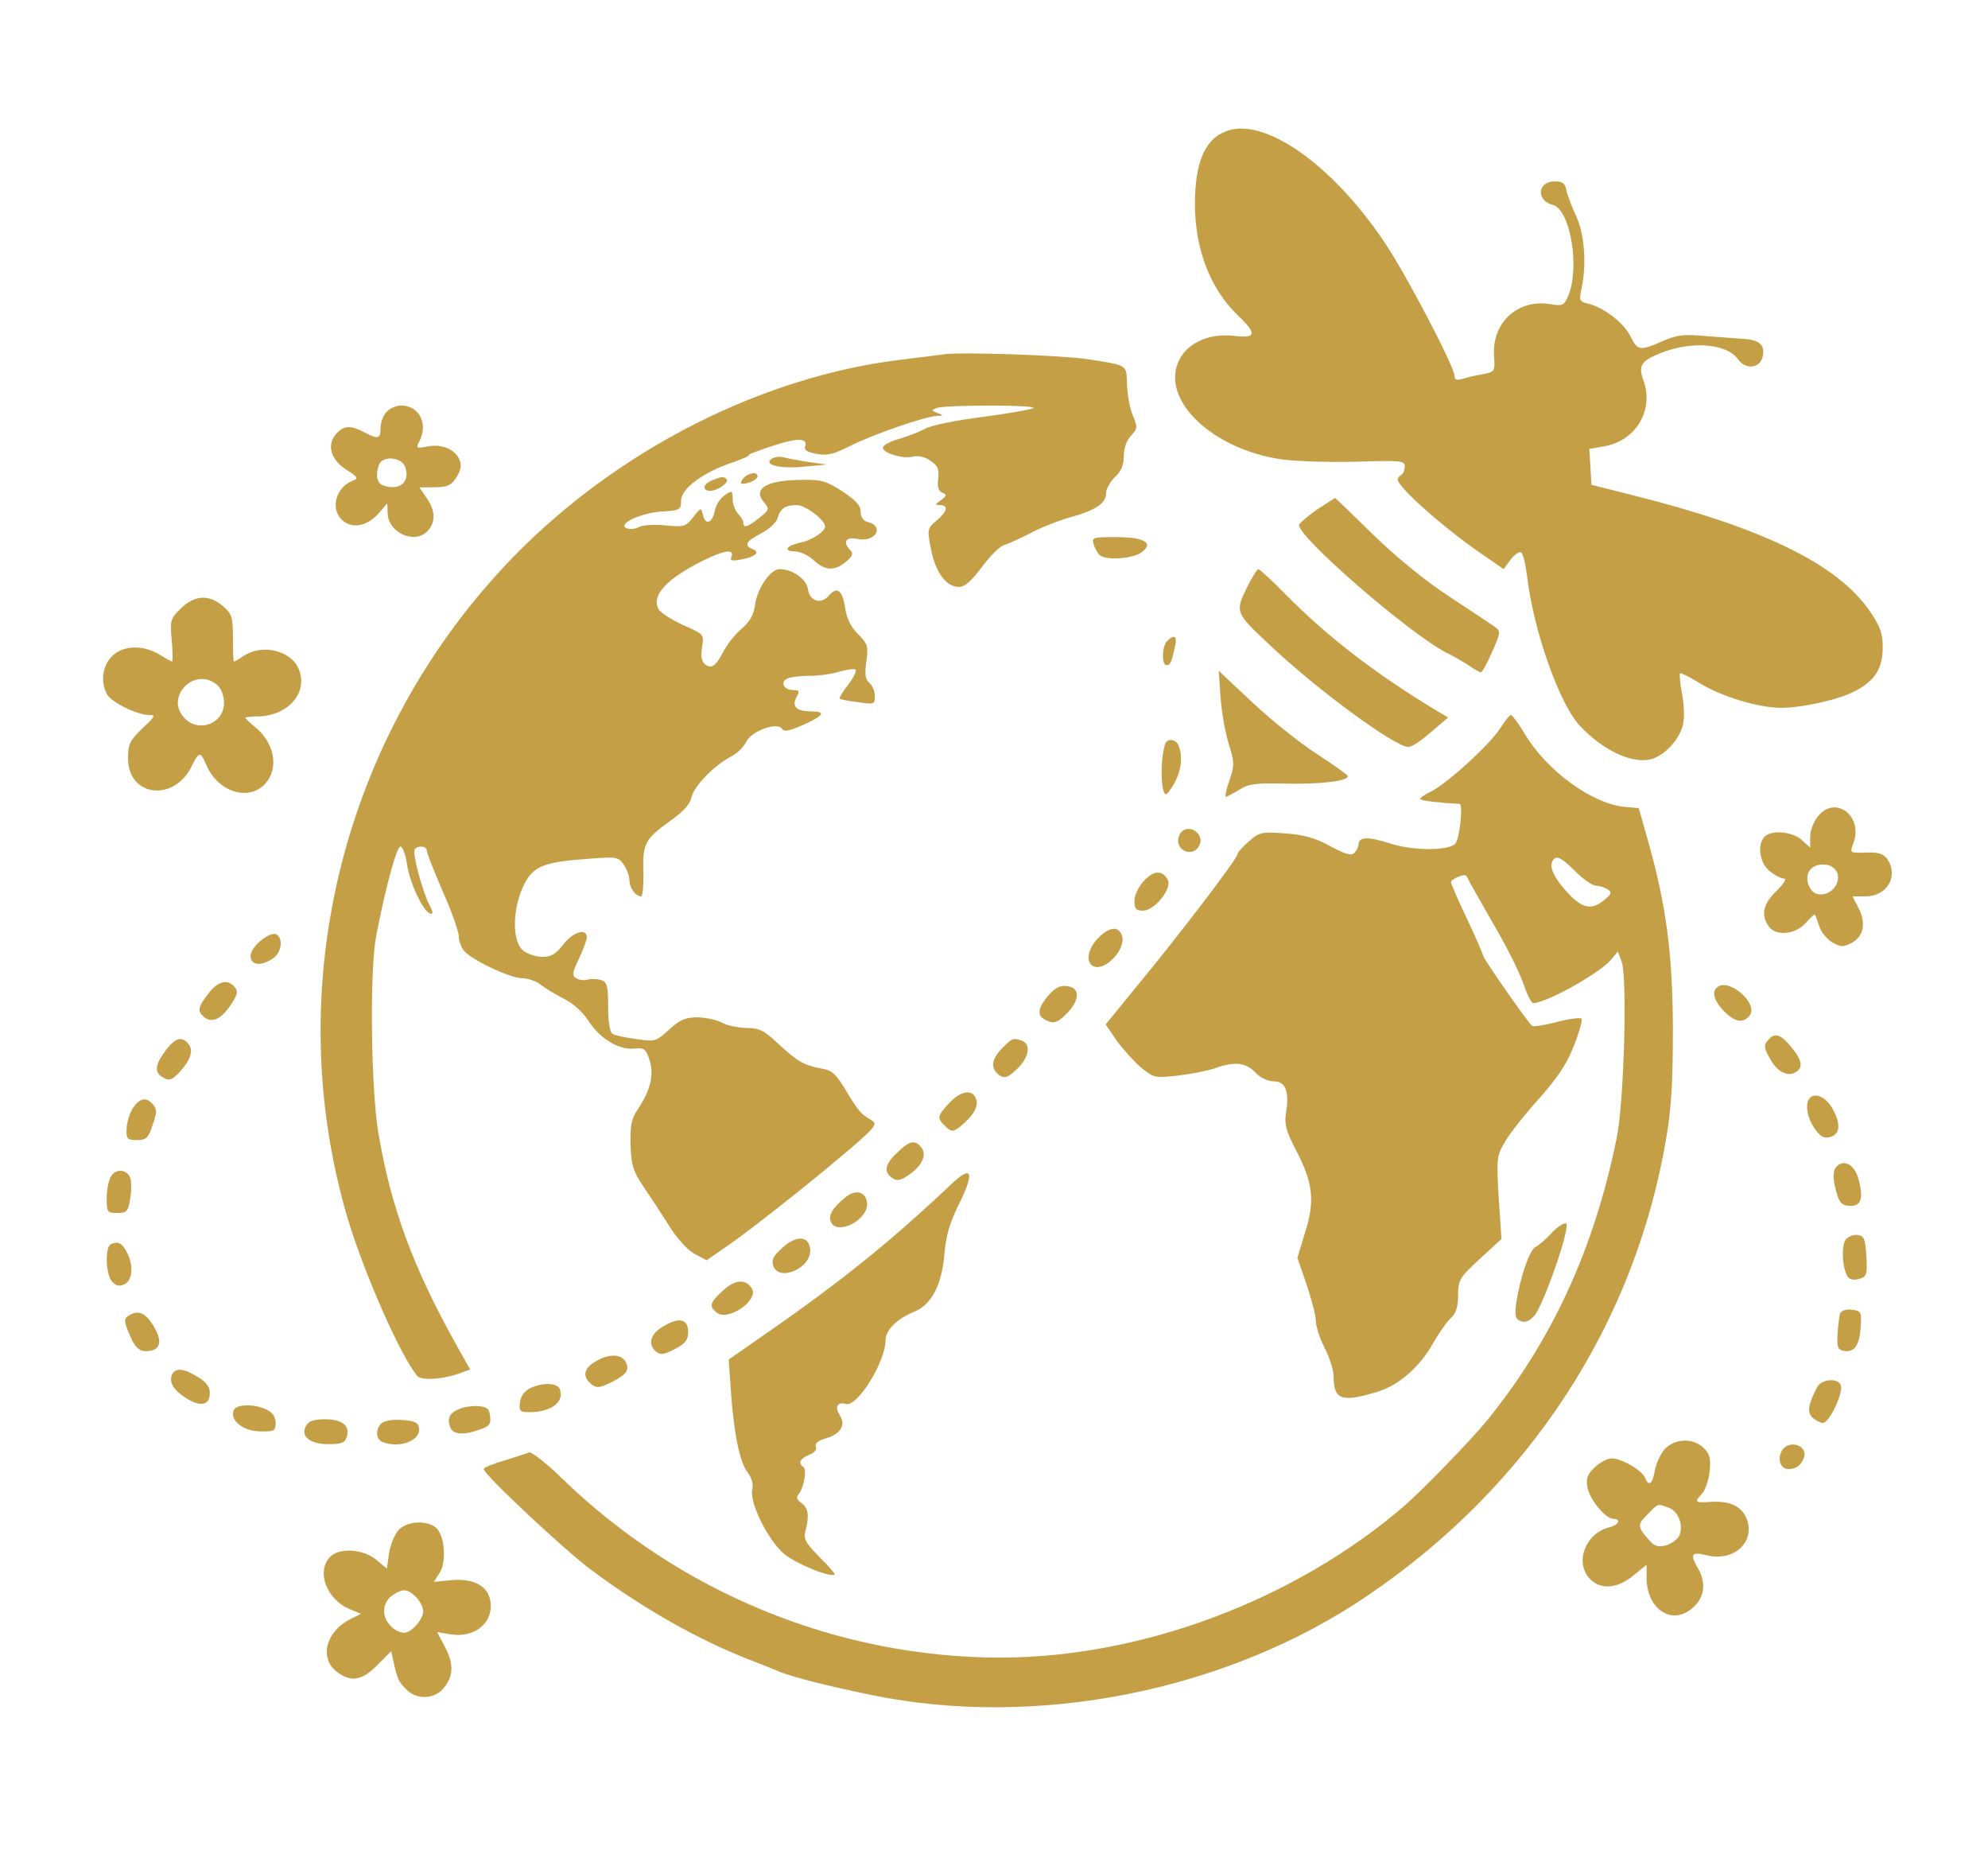
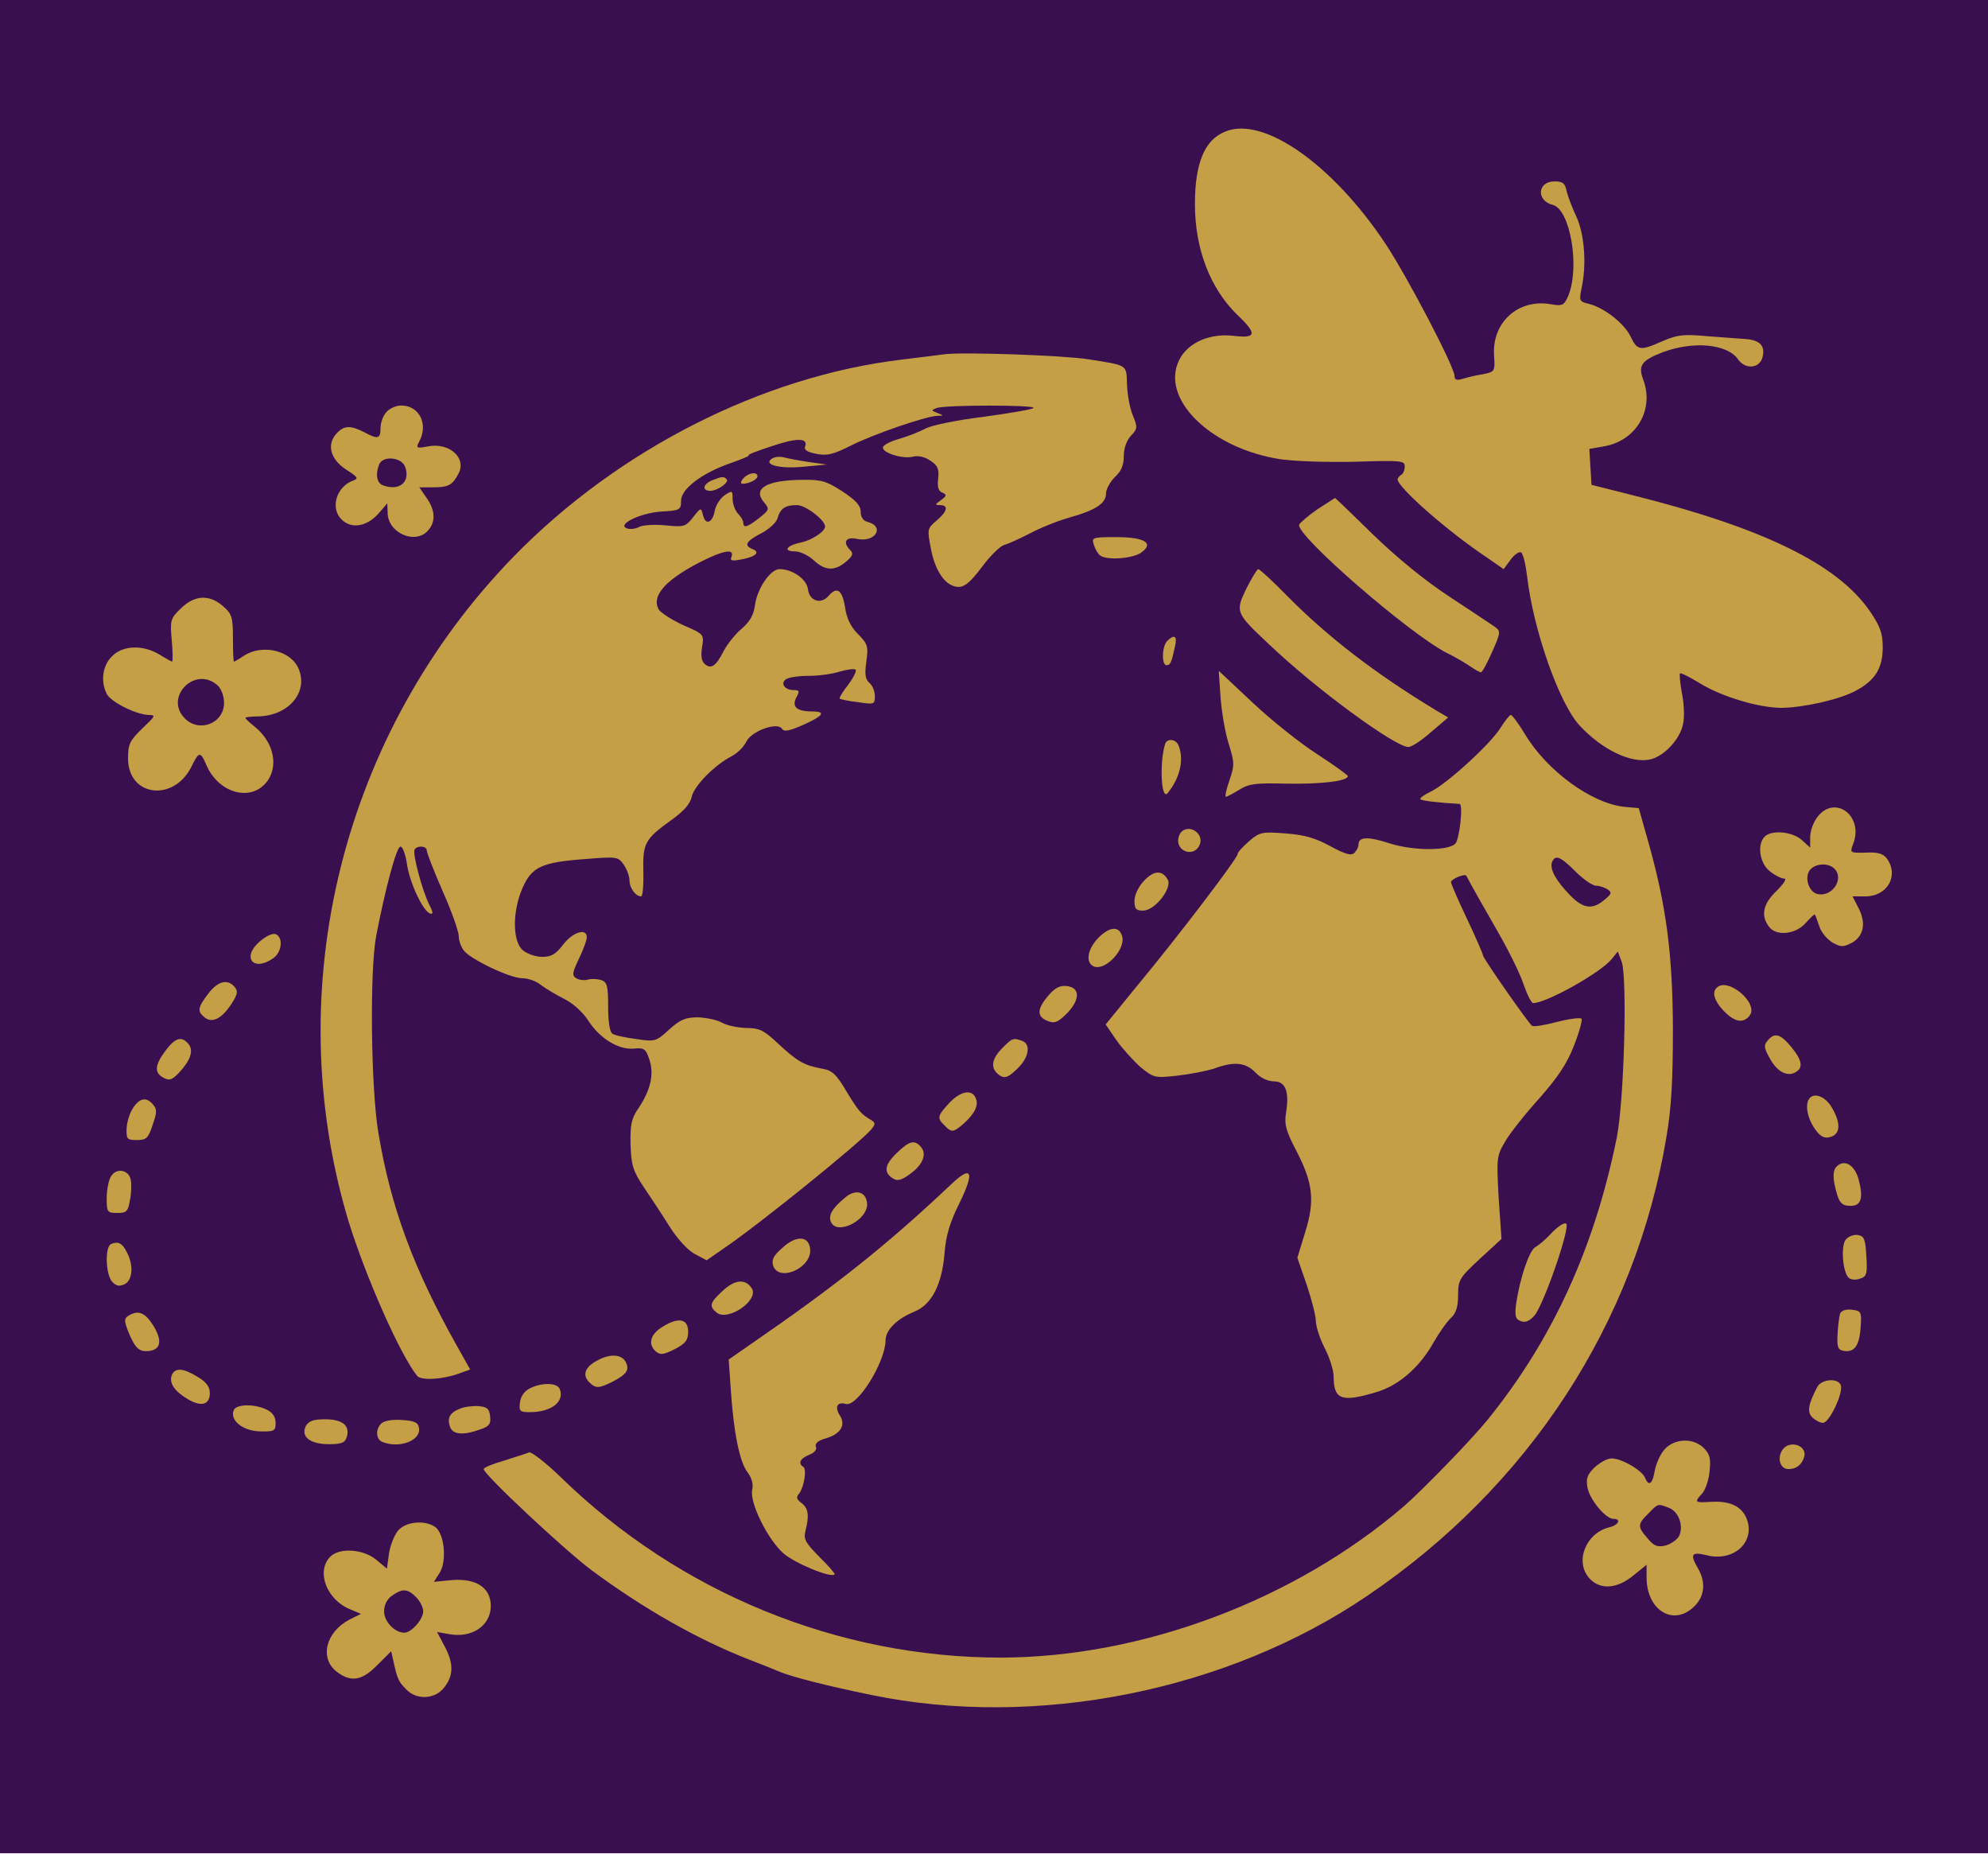
<svg xmlns="http://www.w3.org/2000/svg" version="1.0" width="559pt" height="521pt" viewBox="0 0 559 521" preserveAspectRatio="xMidYMid meet">
+   <rect width="559" height="521" fill="#3a0f50" />
  <g transform="translate(0,521) scale(0.1,-0.1)" fill="#c49f46" stroke="none">
    <path d="M3445 4840 c-58 -23 -85 -89 -85 -204 0 -126 43 -237 119 -311 57 -54 54 -67 -11 -59 -73 8 -137 -24 -157 -79 -40 -108 101 -239 289 -268 43 -6 134 -9 213 -7 126 4 137 3 137 -13 0 -10 -4 -21 -10 -24 -5 -3 -10 -9 -10 -13 1 -23 142 -147 252 -220 l46 -32 20 27 c10 14 24 23 29 20 6 -4 13 -34 17 -67 17 -149 90 -358 148 -420 62 -67 144 -107 198 -95 40 9 86 59 93 102 4 19 2 58 -4 86 -5 27 -7 52 -5 54 2 2 27 -10 56 -28 62 -38 166 -69 230 -69 62 1 160 23 206 47 56 29 78 64 78 123 0 40 -7 59 -37 103 -91 131 -299 233 -667 325 l-115 29 -3 51 -3 50 40 7 c92 15 144 104 111 189 -14 39 -4 53 56 76 86 32 181 23 211 -20 21 -30 61 -26 69 6 8 32 -7 48 -49 51 -18 1 -66 5 -108 8 -65 6 -82 4 -124 -14 -63 -28 -71 -27 -90 13 -18 37 -74 81 -118 92 -26 6 -27 9 -20 43 15 67 8 153 -14 201 -12 25 -24 57 -28 73 -4 22 -11 27 -34 27 -48 0 -52 -54 -5 -66 49 -12 77 -174 44 -255 -12 -28 -16 -30 -51 -24 -90 15 -163 -51 -158 -142 3 -47 3 -48 -31 -55 -19 -3 -45 -9 -57 -13 -17 -5 -23 -3 -23 8 0 25 -132 278 -195 373 -148 222 -343 359 -450 314z" />
    <path d="M2655 4214 c-16 -2 -70 -9 -120 -15 -392 -47 -797 -253 -1090 -553 -482 -495 -661 -1213 -466 -1866 47 -154 146 -379 194 -438 11 -14 76 -10 124 9 l25 9 -37 66 c-123 219 -186 390 -221 599 -21 123 -25 457 -6 555 26 134 57 250 68 250 6 0 14 -21 18 -47 7 -53 45 -134 65 -141 10 -3 9 3 -2 25 -19 37 -48 144 -41 155 8 12 34 10 34 -3 0 -6 20 -58 45 -115 25 -56 45 -113 45 -126 0 -13 7 -31 14 -40 19 -25 130 -78 164 -78 16 0 40 -8 53 -19 13 -10 43 -28 67 -40 24 -12 52 -38 66 -60 32 -50 84 -82 127 -79 30 3 35 0 45 -31 14 -42 3 -86 -31 -137 -20 -29 -23 -46 -22 -102 2 -58 7 -74 37 -119 19 -28 52 -78 72 -110 22 -35 51 -67 71 -78 l34 -18 49 34 c99 67 383 297 414 334 12 15 12 18 0 26 -29 17 -36 25 -70 81 -29 49 -40 59 -70 64 -49 9 -68 20 -122 70 -40 38 -53 44 -90 44 -24 1 -54 7 -68 15 -14 8 -44 14 -67 15 -35 0 -50 -6 -81 -34 -37 -34 -40 -35 -93 -27 -30 4 -60 10 -67 15 -7 4 -12 32 -12 76 0 60 -3 69 -20 75 -11 3 -28 4 -37 1 -10 -3 -25 -1 -33 4 -12 8 -11 15 8 55 12 25 22 52 22 60 0 27 -39 15 -66 -20 -21 -27 -33 -35 -59 -35 -18 0 -42 8 -54 18 -30 23 -31 109 -2 175 26 60 54 73 177 82 88 7 92 7 108 -16 9 -13 16 -33 16 -44 0 -21 17 -45 33 -45 4 0 7 31 6 69 -2 80 4 92 78 145 35 25 54 46 58 66 7 31 64 89 112 114 16 8 34 26 41 40 13 30 88 58 101 37 6 -9 20 -6 59 11 58 26 66 38 25 38 -43 0 -57 13 -44 39 10 18 9 21 -8 21 -25 0 -38 20 -20 31 8 5 36 9 63 9 27 0 66 5 87 12 22 6 42 9 45 5 3 -3 -6 -22 -21 -42 -15 -19 -26 -37 -24 -39 2 -2 25 -7 52 -10 45 -7 47 -6 47 17 0 14 -7 30 -15 37 -12 10 -14 24 -9 60 6 43 4 50 -24 78 -20 20 -32 45 -36 76 -8 48 -23 58 -46 31 -21 -25 -54 -15 -58 18 -3 28 -43 57 -80 57 -26 0 -63 -55 -69 -101 -4 -29 -15 -47 -38 -67 -18 -15 -40 -43 -50 -62 -22 -43 -35 -52 -53 -37 -9 7 -12 23 -8 47 6 37 6 37 -54 63 -32 15 -63 35 -68 44 -21 39 21 85 125 137 59 29 88 34 80 11 -5 -11 0 -13 26 -8 40 7 56 20 34 29 -26 10 -20 22 22 44 22 11 43 30 47 42 8 29 22 38 55 38 24 0 79 -42 79 -60 0 -14 -36 -38 -67 -45 -41 -8 -53 -25 -18 -25 14 0 38 -11 53 -25 32 -30 59 -31 91 -4 18 15 21 23 13 31 -24 24 -14 40 18 33 52 -11 79 35 29 48 -12 3 -19 14 -19 29 0 17 -14 32 -52 57 -45 29 -59 33 -114 32 -100 -1 -139 -25 -105 -64 15 -18 14 -21 -14 -43 -33 -26 -45 -30 -45 -13 0 6 -7 17 -15 25 -8 9 -15 27 -15 41 0 24 -1 25 -22 11 -13 -9 -25 -28 -28 -43 -6 -35 -26 -43 -33 -14 -6 23 -6 23 -28 -5 -21 -27 -26 -28 -77 -23 -31 3 -64 1 -74 -4 -11 -6 -27 -8 -36 -4 -28 11 41 44 100 47 50 3 53 5 53 30 0 34 60 79 142 107 32 11 54 21 48 21 -5 1 23 12 63 25 73 25 105 24 96 0 -4 -10 6 -16 32 -21 31 -6 48 -1 98 24 64 32 207 81 241 83 19 0 19 1 1 8 -18 7 -18 8 -2 14 24 9 281 9 272 0 -4 -4 -68 -15 -142 -25 -74 -9 -146 -24 -162 -33 -15 -8 -47 -21 -71 -28 -25 -7 -46 -17 -48 -24 -5 -15 54 -34 83 -27 15 4 34 0 50 -11 21 -14 25 -23 22 -51 -3 -24 1 -35 12 -39 13 -6 12 -9 -4 -21 -17 -12 -18 -14 -3 -14 25 0 21 -18 -10 -44 -26 -22 -26 -24 -15 -81 13 -65 43 -105 78 -105 17 0 35 16 65 56 23 31 51 59 63 62 11 3 44 18 73 33 28 15 78 35 110 44 75 21 103 40 103 68 0 12 12 33 25 46 18 16 25 34 25 59 0 22 8 44 20 57 19 20 19 24 5 58 -8 19 -15 58 -16 86 -2 57 4 53 -109 71 -69 11 -355 21 -405 14z" />
    <path d="M1087 4052 c-10 -10 -17 -31 -17 -45 0 -31 -7 -33 -46 -12 -39 20 -57 19 -78 -4 -28 -31 -17 -72 27 -101 33 -21 36 -25 20 -31 -47 -17 -65 -77 -33 -109 28 -28 71 -21 105 17 l24 28 1 -26 c0 -57 77 -91 113 -51 23 25 21 58 -4 93 l-20 29 38 0 c44 0 55 6 72 38 24 44 -25 89 -86 77 -32 -6 -34 -5 -24 14 26 49 0 101 -51 101 -14 0 -32 -8 -41 -18z m52 -154 c16 -43 -16 -70 -63 -52 -16 6 -21 30 -10 58 10 26 63 21 73 -6z" />
    <path d="M2171 3921 c-27 -17 21 -30 89 -23 l65 6 -50 7 c-27 4 -59 10 -70 13 -11 3 -26 2 -34 -3z" />
    <path d="M2090 3865 c-8 -9 -8 -15 -2 -15 18 0 42 12 42 21 0 14 -26 10 -40 -6z" />
    <path d="M2003 3860 c-27 -11 -30 -30 -5 -30 21 1 54 25 45 33 -8 8 -12 8 -40 -3z" />
    <path d="M3704 3778 c-26 -18 -49 -38 -51 -43 -9 -30 308 -305 414 -360 21 -10 50 -27 65 -37 14 -10 29 -18 32 -18 4 0 18 26 32 58 24 54 24 58 7 70 -10 7 -67 45 -128 85 -70 46 -148 110 -215 175 -57 56 -105 102 -106 102 -1 0 -23 -15 -50 -32z" />
    <path d="M3076 3678 c4 -13 12 -26 18 -30 20 -14 91 -8 114 8 39 27 11 44 -70 44 -67 0 -69 -1 -62 -22z" />
    <path d="M3505 3556 c-32 -66 -31 -69 63 -157 132 -126 355 -289 392 -289 10 0 38 19 64 42 l48 41 -34 20 c-172 104 -304 206 -418 321 -41 42 -78 76 -82 76 -3 0 -18 -24 -33 -54z" />
    <path d="M508 3499 c-29 -28 -30 -33 -25 -90 3 -32 3 -59 1 -59 -2 0 -18 9 -36 20 -46 28 -103 26 -133 -5 -27 -26 -33 -72 -14 -107 12 -22 82 -57 117 -58 21 0 19 -3 -18 -38 -35 -34 -40 -44 -40 -84 0 -109 131 -124 180 -20 19 39 24 40 40 2 32 -76 118 -104 165 -54 41 44 27 117 -30 162 -14 11 -25 22 -25 24 0 2 17 4 38 4 84 3 139 68 112 133 -21 52 -102 72 -155 37 -13 -9 -26 -16 -27 -16 -2 0 -3 30 -3 66 0 60 -3 68 -28 90 -39 34 -81 31 -119 -7z m104 -216 c10 -9 18 -30 18 -49 0 -57 -69 -85 -110 -44 -60 60 29 150 92 93z" />
    <path d="M3282 3408 c-15 -15 -16 -68 -2 -68 11 0 14 7 24 53 7 29 -2 35 -22 15z" />
    <path d="M3432 3250 c3 -41 13 -100 23 -131 16 -52 17 -60 2 -103 -9 -25 -13 -46 -10 -46 3 0 20 9 38 20 27 17 47 19 131 17 97 -2 174 7 174 21 -1 4 -39 31 -85 61 -47 30 -129 95 -182 145 l-96 90 5 -74z" />
    <path d="M4220 3165 c-28 -46 -151 -158 -196 -180 -19 -9 -33 -19 -30 -22 4 -4 52 -10 110 -13 11 0 0 -100 -12 -112 -20 -20 -116 -20 -181 0 -64 21 -91 20 -91 -2 0 -7 -5 -17 -12 -24 -8 -8 -25 -4 -67 19 -42 23 -73 32 -126 36 -66 5 -73 4 -103 -22 -17 -15 -32 -31 -32 -36 0 -12 -170 -235 -283 -371 l-88 -108 30 -44 c17 -24 48 -58 68 -76 37 -30 40 -31 103 -24 36 4 82 13 104 20 57 21 89 17 116 -11 14 -15 35 -25 52 -25 33 0 44 -29 34 -89 -5 -32 0 -50 28 -104 48 -92 54 -142 26 -231 l-22 -72 26 -75 c14 -42 26 -88 26 -103 0 -14 11 -49 25 -76 14 -27 25 -63 25 -79 0 -66 22 -74 119 -45 63 18 123 70 162 140 16 28 38 59 49 69 14 13 20 31 20 64 0 43 4 49 61 102 l61 56 -8 116 c-6 112 -6 117 19 159 14 24 57 78 96 121 51 58 77 96 97 148 15 38 24 72 21 75 -3 4 -34 0 -69 -9 -34 -9 -65 -14 -70 -11 -10 7 -138 190 -138 198 0 4 -20 50 -45 103 -25 52 -45 99 -45 103 0 9 40 25 43 18 15 -28 44 -80 89 -158 30 -52 63 -119 72 -147 10 -29 22 -53 27 -53 37 0 191 86 221 124 l17 21 11 -29 c16 -44 7 -391 -14 -495 -63 -311 -182 -570 -366 -796 -47 -57 -180 -194 -233 -240 -308 -264 -735 -424 -1132 -425 -459 0 -904 182 -1237 506 -43 42 -84 73 -90 71 -7 -3 -39 -13 -70 -23 -32 -9 -58 -20 -58 -24 0 -15 229 -229 303 -284 147 -109 299 -195 442 -251 39 -15 79 -31 90 -36 36 -14 128 -38 255 -64 464 -96 1001 11 1395 279 455 308 754 767 841 1291 14 82 18 160 18 305 -1 211 -19 346 -70 526 l-26 92 -43 4 c-92 11 -216 102 -277 204 -18 30 -36 54 -40 54 -3 0 -16 -16 -28 -35z m210 -405 c22 -22 48 -40 58 -40 9 0 24 -5 32 -10 13 -9 12 -13 -9 -30 -33 -28 -59 -25 -96 13 -40 41 -58 74 -51 93 9 22 23 17 66 -26z" />
    <path d="M3276 3118 c-16 -52 -11 -159 7 -138 35 43 47 94 31 134 -7 19 -33 21 -38 4z" />
    <path d="M5111 2914 c-12 -15 -21 -40 -21 -57 l0 -30 -23 21 c-26 24 -85 30 -105 10 -22 -22 -14 -75 14 -97 15 -12 33 -21 41 -21 8 0 -1 -14 -21 -34 -38 -36 -46 -69 -22 -101 20 -28 76 -22 104 11 13 14 24 25 25 23 2 -2 7 -17 13 -34 5 -16 22 -36 37 -45 24 -13 30 -13 55 0 33 19 40 56 17 99 l-16 31 36 0 c62 0 95 58 61 106 -11 14 -25 19 -60 17 -44 -1 -45 -1 -35 25 30 78 -51 139 -100 76z m47 -146 c29 -29 -7 -82 -49 -71 -24 7 -36 48 -19 68 15 18 51 20 68 3z" />
    <path d="M3315 2859 c-14 -42 44 -63 59 -22 4 9 1 22 -5 29 -17 21 -47 17 -54 -7z" />
    <path d="M3216 2733 c-15 -16 -26 -40 -26 -55 0 -23 4 -28 24 -28 34 0 84 65 69 88 -16 27 -39 25 -67 -5z" />
    <path d="M3087 2572 c-30 -32 -35 -69 -11 -79 33 -13 91 50 79 86 -9 29 -36 26 -68 -7z" />
    <path d="M729 2562 c-50 -44 -16 -85 39 -46 25 17 29 59 7 68 -9 3 -28 -6 -46 -22z" />
    <path d="M586 2417 c-30 -39 -32 -50 -11 -67 21 -17 47 -5 74 35 19 29 21 38 11 50 -20 24 -47 17 -74 -18z" />
    <path d="M2946 2409 c-31 -37 -31 -58 2 -70 18 -7 28 -2 53 23 37 39 36 72 -2 76 -19 2 -33 -5 -53 -29z" />
    <path d="M4827 2433 c-14 -13 -6 -38 20 -65 30 -31 54 -36 72 -14 29 34 -61 111 -92 79z" />
    <path d="M4970 2284 c-11 -12 -10 -21 8 -52 22 -39 53 -52 77 -32 17 14 7 39 -28 78 -24 26 -40 28 -57 6z" />
    <path d="M466 2257 c-31 -41 -33 -63 -6 -77 17 -9 24 -6 45 16 31 34 40 61 25 79 -19 23 -37 18 -64 -18z" />
    <path d="M2816 2261 c-30 -31 -31 -57 -4 -75 14 -8 23 -5 48 19 33 31 40 69 14 79 -25 9 -28 8 -58 -23z" />
    <path d="M2669 2109 c-33 -36 -35 -42 -13 -63 18 -19 24 -19 44 -3 36 29 52 56 45 76 -9 30 -42 26 -76 -10z" />
    <path d="M5084 2115 c-8 -21 2 -58 24 -85 13 -17 24 -21 40 -16 28 9 28 40 2 84 -21 34 -56 43 -66 17z" />
    <path d="M374 2095 c-9 -13 -17 -39 -18 -57 -1 -30 1 -33 29 -33 26 0 32 5 44 42 12 34 13 44 2 57 -19 23 -38 20 -57 -9z" />
    <path d="M2521 1968 c-34 -33 -37 -54 -10 -71 12 -8 24 -5 47 12 36 25 49 56 32 76 -18 22 -33 18 -69 -17z" />
    <path d="M5162 1928 c-7 -9 -8 -26 -3 -50 11 -49 18 -58 45 -58 30 0 36 23 22 75 -12 43 -43 58 -64 33z" />
    <path d="M311 1901 c-6 -11 -11 -38 -11 -60 0 -39 2 -41 30 -41 25 0 30 4 35 34 4 18 5 44 3 57 -4 31 -42 38 -57 10z" />
    <path d="M2675 1881 c-183 -173 -327 -287 -570 -454 l-56 -39 6 -86 c8 -120 25 -203 47 -231 12 -16 17 -34 13 -50 -7 -36 43 -138 88 -178 32 -28 134 -70 144 -59 2 1 -17 24 -43 49 -40 41 -45 50 -39 74 11 42 8 64 -12 78 -13 10 -15 16 -6 26 14 19 22 68 12 75 -16 10 -9 24 16 34 15 6 23 15 19 23 -3 9 6 17 27 23 42 12 58 37 41 64 -16 25 -8 40 17 33 32 -8 110 117 111 178 0 30 31 61 82 82 48 20 77 76 84 165 4 49 15 86 42 140 43 88 35 108 -23 53z" />
    <path d="M2375 1842 c-34 -28 -46 -48 -39 -66 16 -42 108 5 102 53 -4 32 -34 39 -63 13z" />
    <path d="M4365 1746 c-16 -18 -38 -37 -48 -42 -17 -10 -43 -86 -54 -160 -4 -34 -2 -42 13 -48 13 -5 25 0 39 16 26 31 101 247 89 258 -5 4 -22 -7 -39 -24z" />
    <path d="M5190 1725 c-14 -17 -9 -90 8 -107 6 -6 20 -7 31 -3 20 6 22 13 19 63 -3 49 -6 57 -24 60 -11 2 -27 -4 -34 -13z" />
    <path d="M2200 1702 c-25 -22 -31 -33 -26 -50 16 -48 110 -6 104 47 -4 37 -39 39 -78 3z" />
    <path d="M313 1713 c-19 -7 -16 -88 3 -107 12 -12 20 -13 35 -6 22 12 25 53 6 89 -13 26 -24 32 -44 24z" />
    <path d="M2032 1581 c-36 -33 -39 -43 -17 -61 32 -26 120 35 99 68 -18 28 -48 25 -82 -7z" />
    <path d="M5174 1517 c-2 -7 -6 -34 -7 -58 -2 -38 1 -44 19 -47 29 -4 43 16 46 69 3 41 1 44 -25 47 -16 2 -29 -2 -33 -11z" />
    <path d="M361 1511 c-12 -8 -12 -14 -1 -43 20 -49 31 -59 59 -56 34 4 38 30 11 73 -22 35 -42 43 -69 26z" />
    <path d="M1863 1480 c-35 -21 -42 -50 -18 -70 12 -10 22 -8 52 7 31 16 38 26 38 49 0 37 -27 42 -72 14z" />
    <path d="M1679 1385 c-34 -18 -42 -40 -23 -60 19 -19 27 -19 67 1 40 21 48 33 36 56 -12 21 -44 23 -80 3z" />
    <path d="M483 1344 c-8 -22 7 -45 46 -68 38 -22 61 -15 61 18 0 17 -10 31 -34 45 -40 25 -64 27 -73 5z" />
    <path d="M5110 1311 c-26 -50 -29 -70 -14 -86 9 -8 22 -15 30 -15 18 0 58 85 50 106 -8 21 -54 17 -66 -5z" />
    <path d="M1490 1307 c-16 -8 -26 -23 -28 -40 -3 -24 0 -27 27 -27 61 0 99 29 85 65 -7 18 -50 19 -84 2z" />
    <path d="M657 1245 c-11 -28 26 -58 74 -59 40 -1 44 1 44 24 0 16 -8 29 -25 37 -34 17 -87 16 -93 -2z" />
    <path d="M1294 1250 c-29 -11 -37 -26 -29 -50 7 -23 36 -26 84 -9 27 9 32 16 29 38 -2 21 -9 26 -33 28 -16 1 -40 -2 -51 -7z" />
    <path d="M860 1201 c-15 -30 12 -51 65 -51 35 0 45 4 50 20 10 32 -12 50 -61 50 -33 0 -46 -5 -54 -19z" />
    <path d="M1072 1208 c-17 -17 -15 -45 4 -52 48 -19 109 5 102 40 -2 15 -13 20 -48 22 -26 2 -50 -2 -58 -10z" />
    <path d="M4681 1136 c-12 -13 -24 -40 -28 -60 -6 -38 -17 -46 -27 -21 -8 21 -66 55 -94 55 -13 0 -34 -12 -49 -26 -20 -20 -24 -31 -19 -57 7 -34 51 -87 73 -87 23 0 14 -18 -13 -24 -66 -17 -97 -98 -54 -144 30 -32 77 -29 123 9 l37 30 0 -36 c0 -93 77 -139 135 -80 28 27 32 67 10 105 -24 41 -19 48 23 38 72 -19 134 31 116 95 -12 40 -46 58 -101 55 -48 -3 -50 -2 -27 23 9 10 19 38 21 62 4 36 1 49 -16 66 -29 29 -81 28 -110 -3z m12 -165 c28 -11 42 -52 28 -80 -6 -10 -23 -22 -38 -26 -22 -5 -32 -2 -50 20 -29 33 -29 40 2 70 28 29 26 28 58 16z" />
    <path d="M5010 1131 c-13 -24 -3 -51 19 -51 21 0 36 11 43 31 14 36 -43 54 -62 20z" />
    <path d="M1121 909 c-11 -12 -23 -41 -27 -65 l-6 -44 -30 25 c-37 31 -106 35 -131 7 -38 -42 -8 -119 57 -146 l31 -13 -32 -16 c-67 -35 -85 -108 -37 -146 40 -31 71 -27 115 18 l39 39 6 -27 c11 -50 14 -58 35 -79 29 -32 82 -30 108 4 27 34 27 69 0 118 l-20 38 34 -6 c64 -12 117 24 117 79 0 51 -40 78 -108 73 l-52 -5 16 25 c21 32 14 110 -12 129 -28 20 -80 16 -103 -8z m49 -189 c11 -11 20 -29 20 -40 0 -22 -33 -60 -53 -60 -27 0 -57 31 -57 60 0 18 8 34 22 44 30 21 44 20 68 -4z" />
  </g>
</svg>
